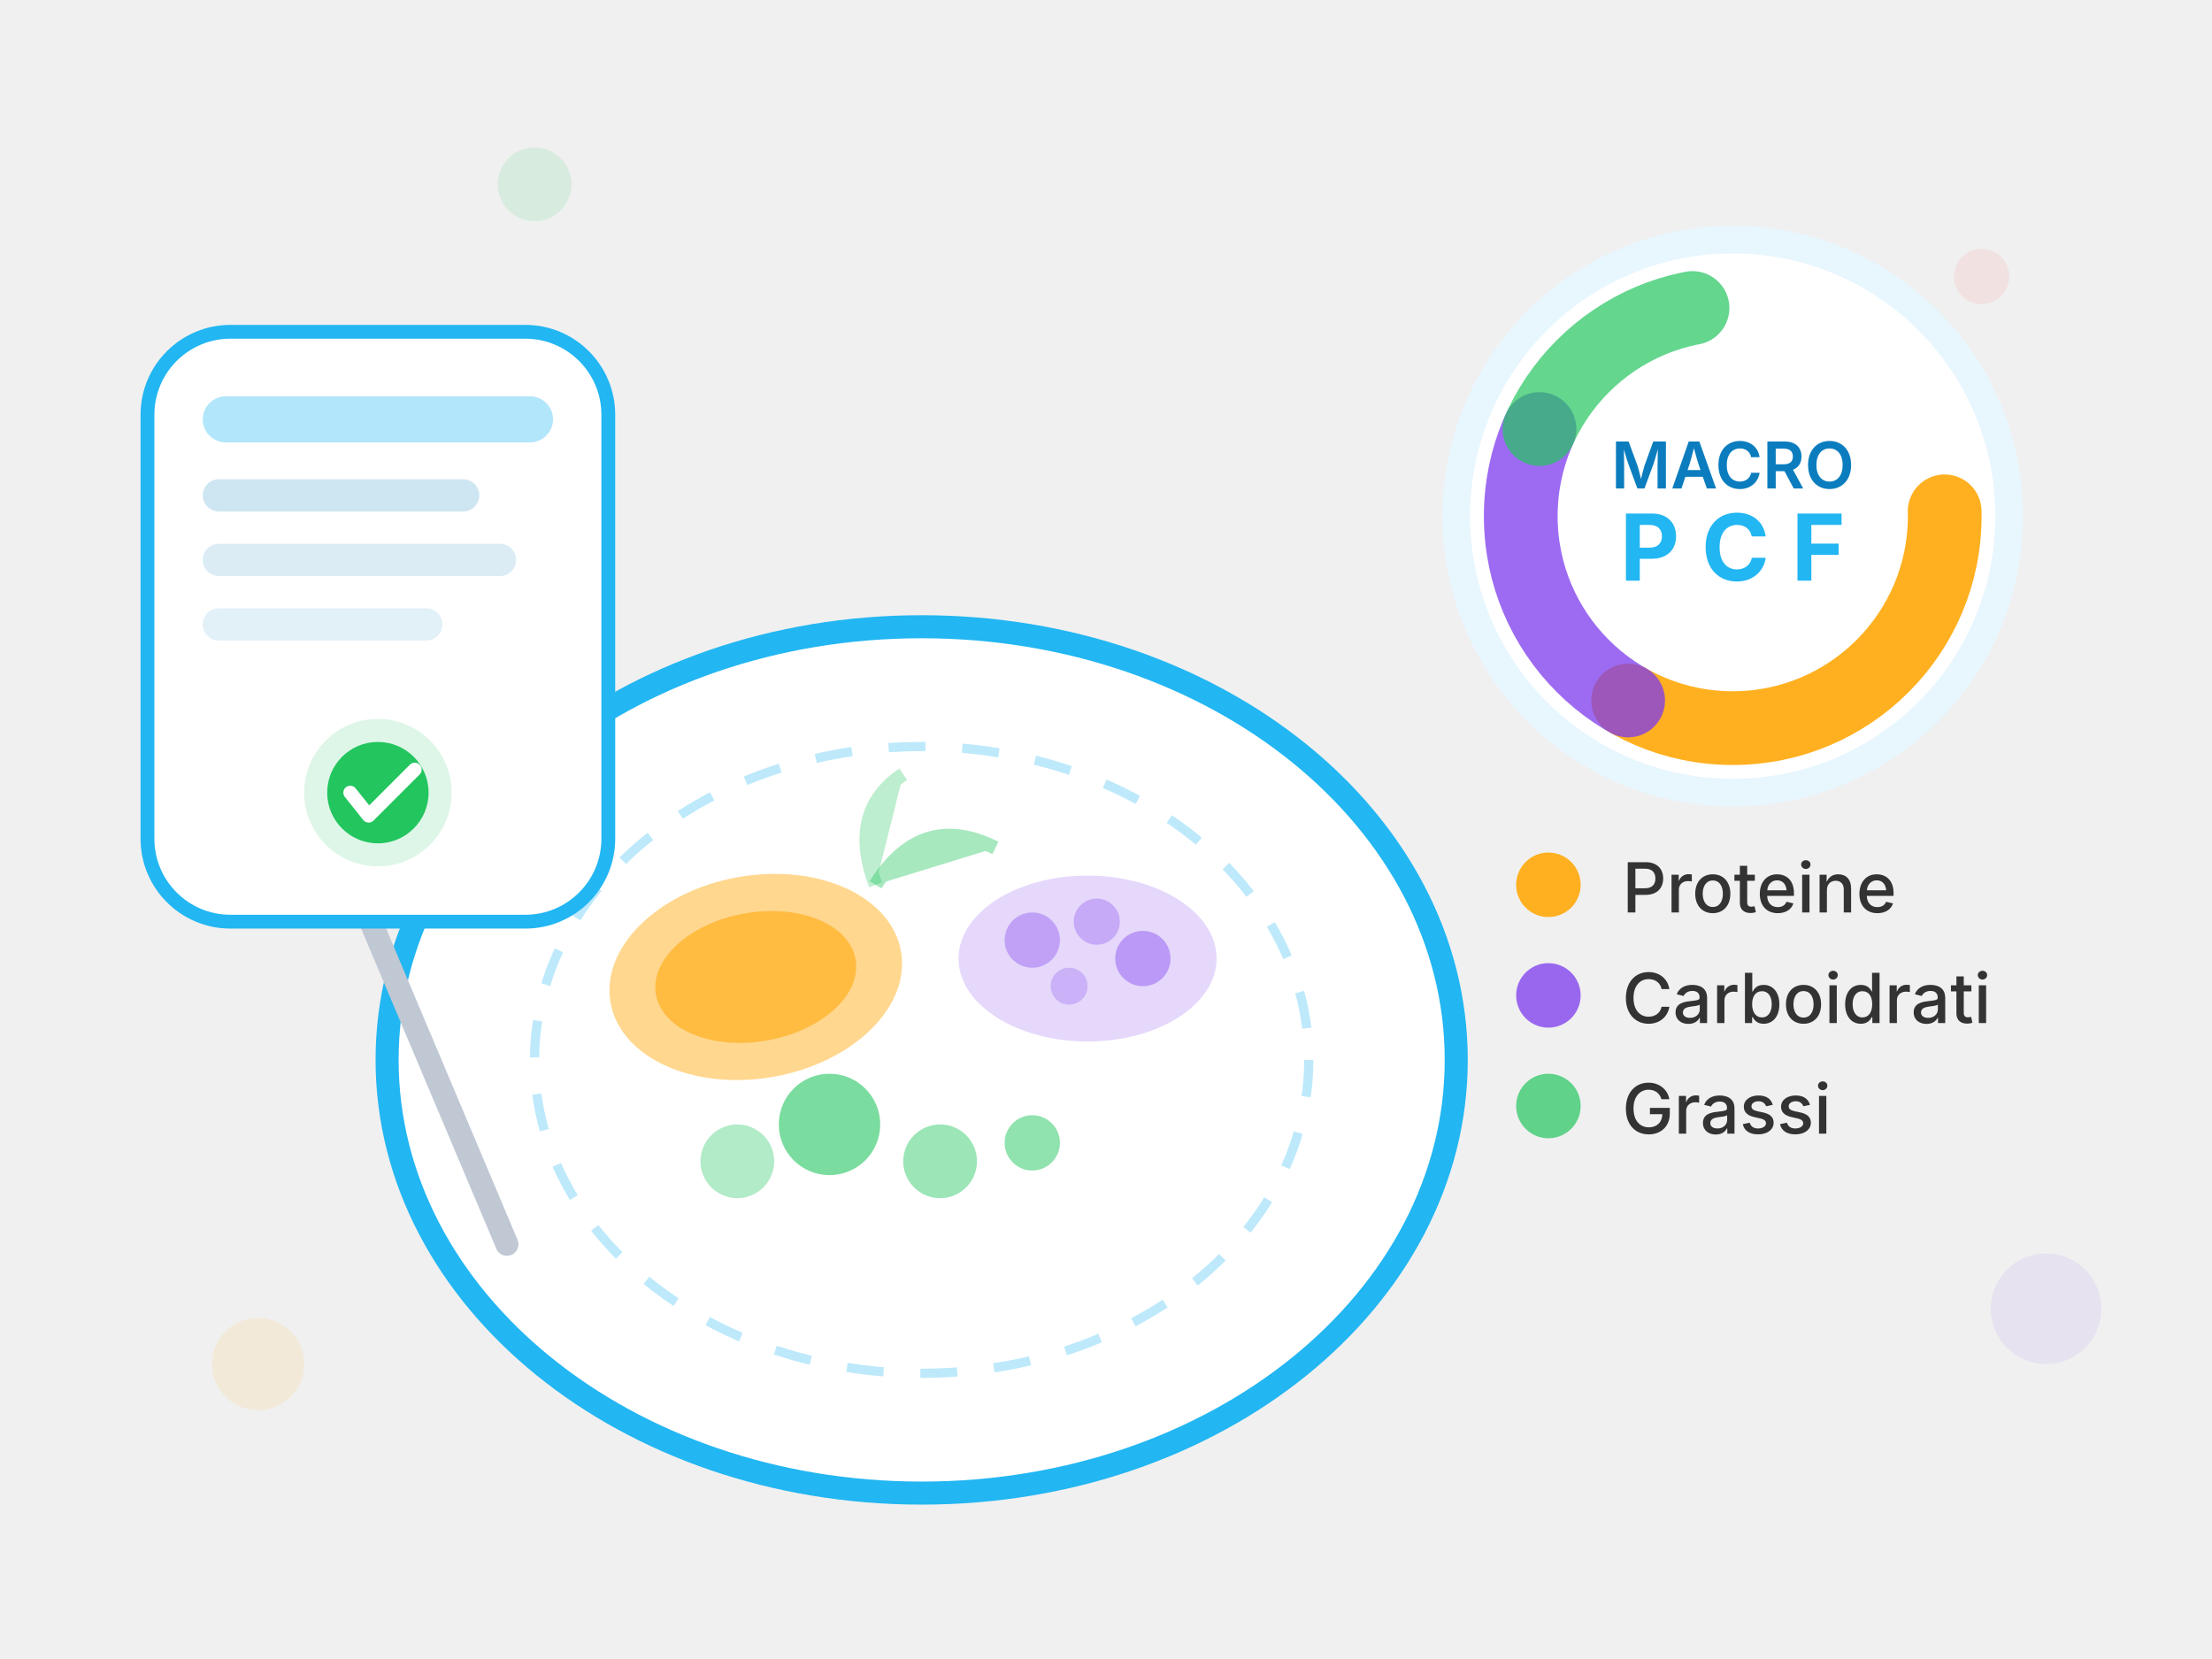
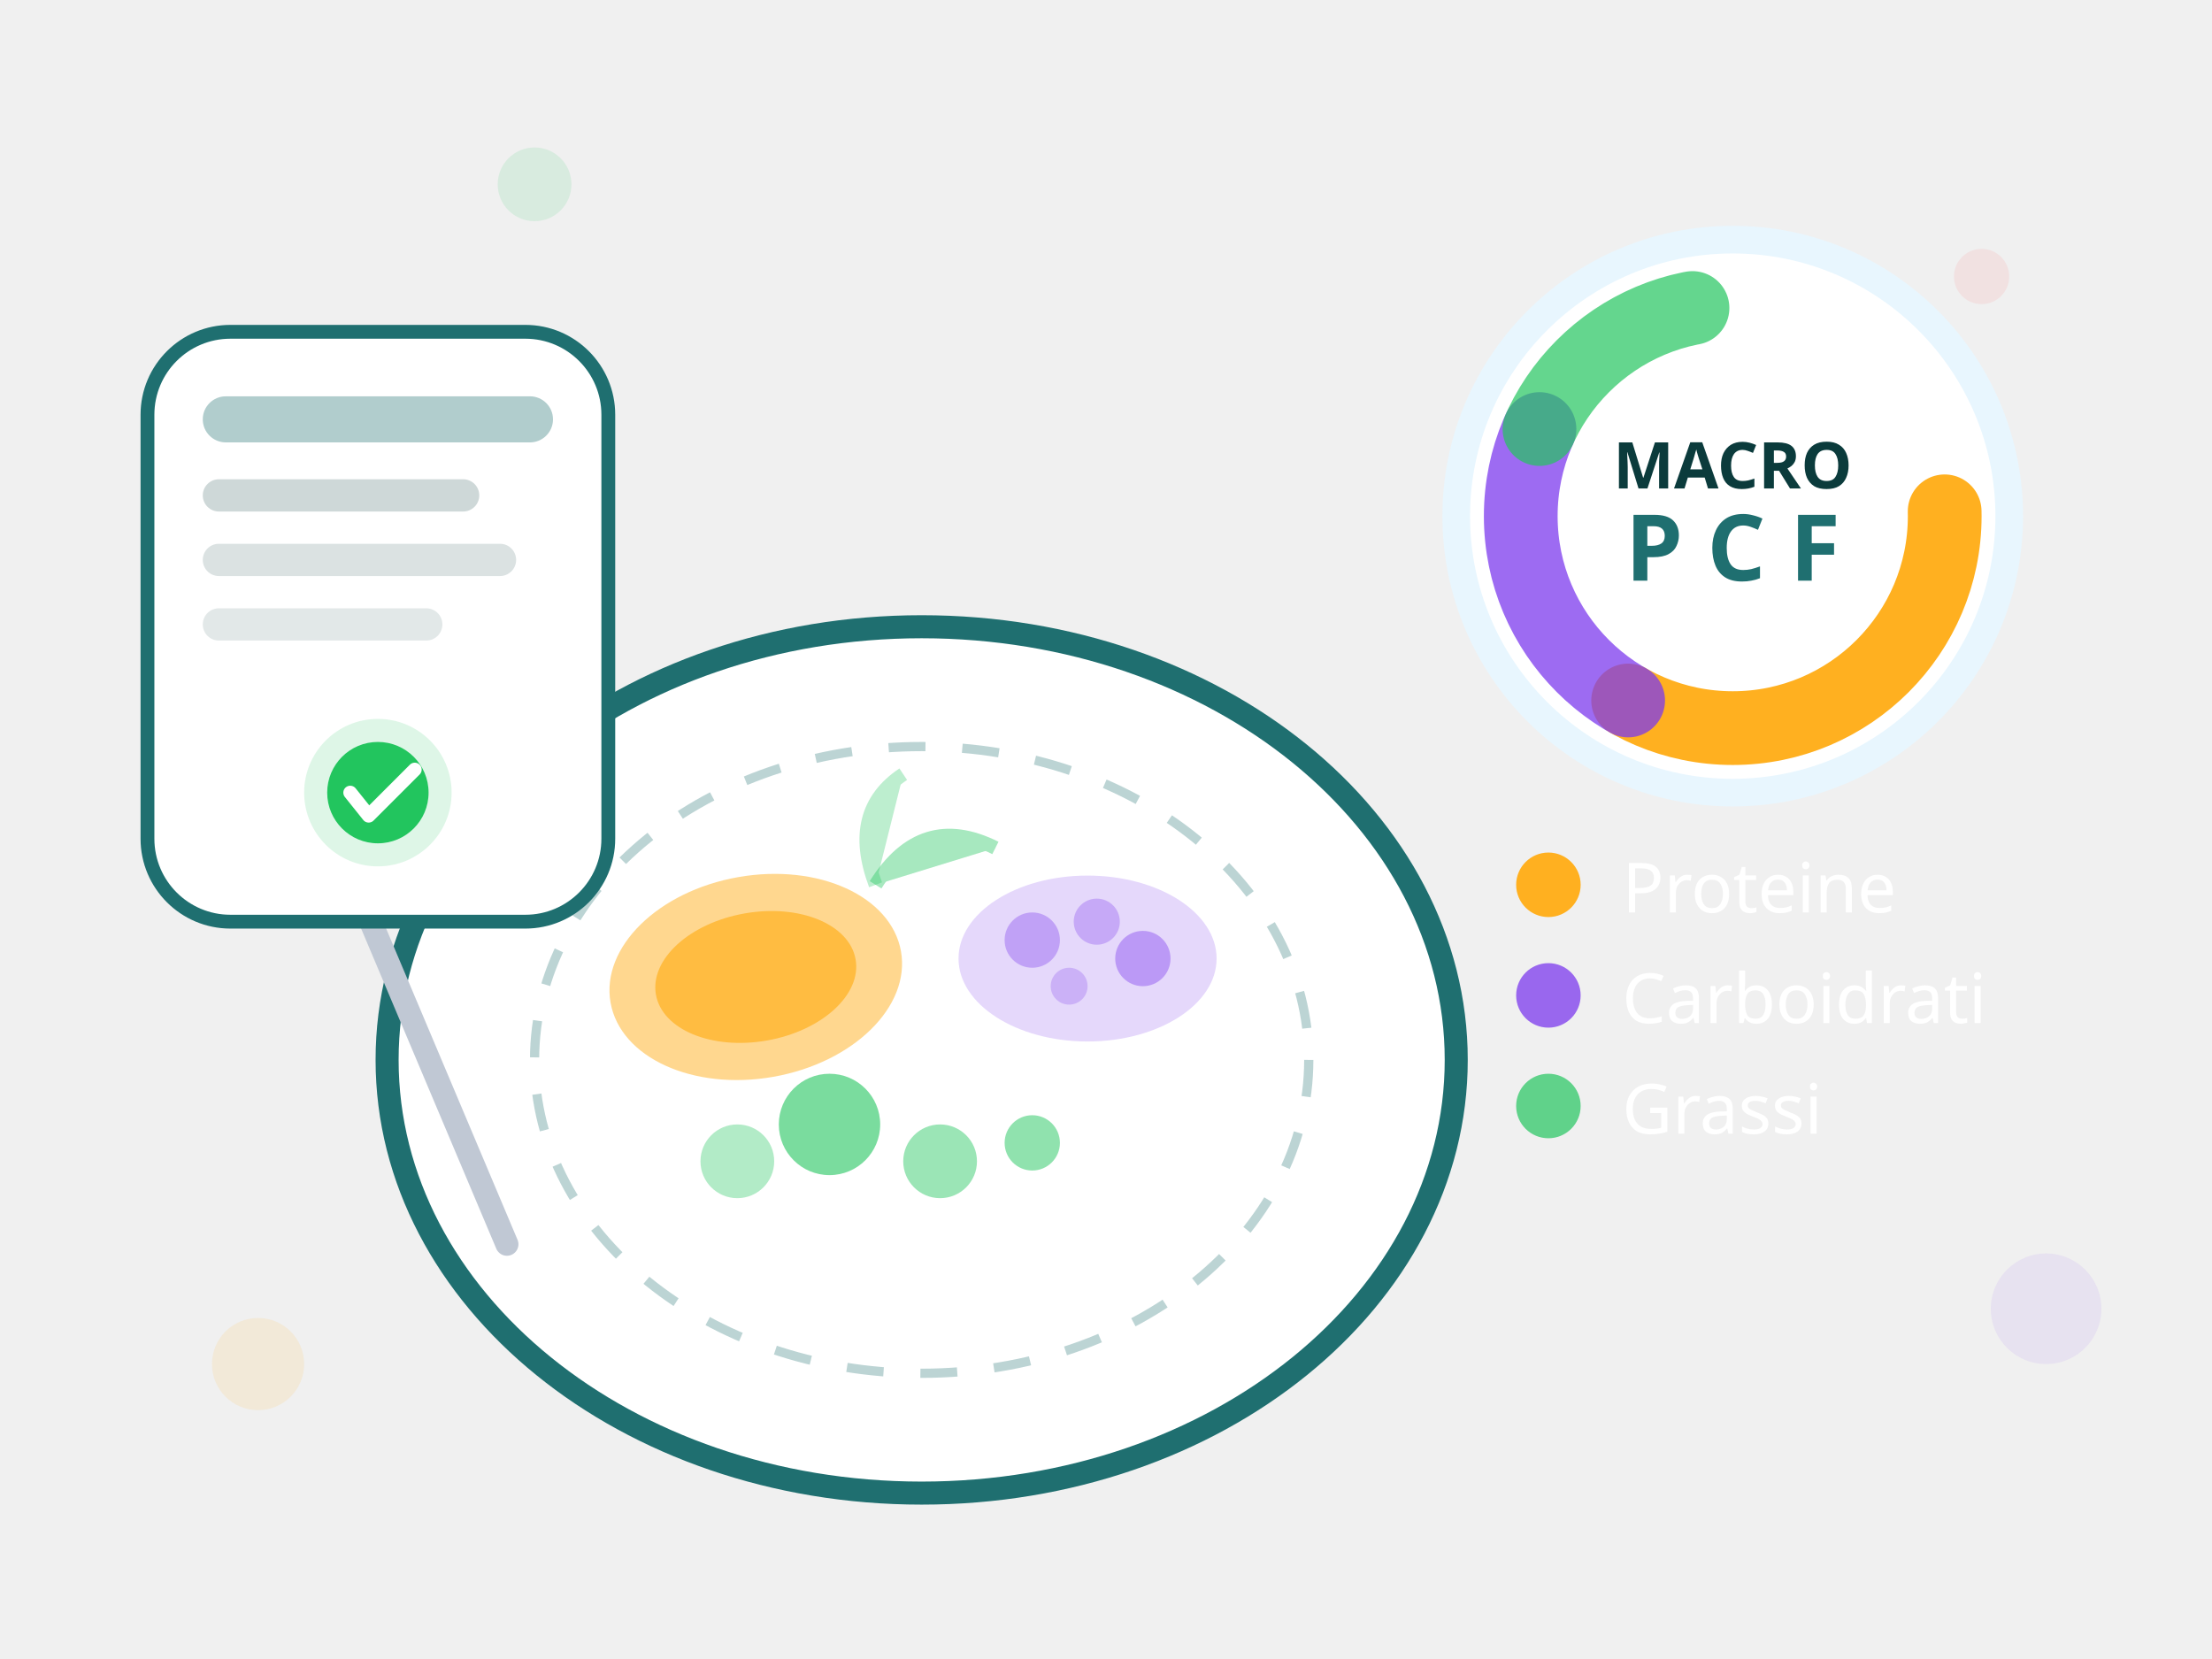
<svg xmlns="http://www.w3.org/2000/svg" viewBox="0 0 240 180" fill="none">
-   <ellipse cx="100" cy="115" rx="58" ry="47" fill="white" stroke="#22B6F2" stroke-width="2.5" />
-   <ellipse cx="100" cy="115" rx="42" ry="34" fill="none" stroke="#22B6F2" stroke-width="1" stroke-dasharray="4 4" opacity="0.3" />
+   <ellipse cx="100" cy="115" rx="58" ry="47" fill="white" stroke="#1F6F70" stroke-width="2.5" />
+   <ellipse cx="100" cy="115" rx="42" ry="34" fill="none" stroke="#1F6F70" stroke-width="1" stroke-dasharray="4 4" opacity="0.3" />
  <ellipse cx="82" cy="106" rx="16" ry="11" fill="#FFB020" opacity="0.5" transform="rotate(-10 82 106)" />
  <ellipse cx="82" cy="106" rx="11" ry="7" fill="#FFB020" opacity="0.7" transform="rotate(-10 82 106)" />
  <ellipse cx="118" cy="104" rx="14" ry="9" fill="#7C3AED" opacity="0.2" />
  <circle cx="112" cy="102" r="3" fill="#7C3AED" opacity="0.35" />
  <circle cx="119" cy="100" r="2.5" fill="#7C3AED" opacity="0.3" />
  <circle cx="124" cy="104" r="3" fill="#7C3AED" opacity="0.4" />
  <circle cx="116" cy="107" r="2" fill="#7C3AED" opacity="0.25" />
  <circle cx="90" cy="122" r="5.5" fill="#22C55E" opacity="0.6" />
  <circle cx="102" cy="126" r="4" fill="#22C55E" opacity="0.45" />
  <circle cx="80" cy="126" r="4" fill="#22C55E" opacity="0.35" />
  <circle cx="112" cy="124" r="3" fill="#22C55E" opacity="0.5" />
  <path d="M95 96 Q100 88 108 92" stroke="#22C55E" stroke-width="1.5" fill="#22C55E" opacity="0.4" />
  <path d="M95 96 Q92 88 98 84" stroke="#22C55E" stroke-width="1.5" fill="#22C55E" opacity="0.3" />
  <line x1="36" y1="90" x2="55" y2="135" stroke="#C0C8D4" stroke-width="2.5" stroke-linecap="round" />
  <line x1="36" y1="90" x2="34" y2="78" stroke="#C0C8D4" stroke-width="2" stroke-linecap="round" />
  <line x1="36" y1="90" x2="38" y2="78" stroke="#C0C8D4" stroke-width="2" stroke-linecap="round" />
  <line x1="36" y1="90" x2="42" y2="79" stroke="#C0C8D4" stroke-width="2" stroke-linecap="round" />
  <circle cx="188" cy="56" r="30" fill="white" stroke="#E8F6FE" stroke-width="3" />
  <circle cx="188" cy="56" r="23" fill="none" stroke="#FFB020" stroke-width="8" stroke-dasharray="48 96" stroke-dashoffset="0" stroke-linecap="round" />
  <circle cx="188" cy="56" r="23" fill="none" stroke="#7C3AED" stroke-width="8" stroke-dasharray="34 110" stroke-dashoffset="-48" stroke-linecap="round" opacity="0.75" />
  <circle cx="188" cy="56" r="23" fill="none" stroke="#22C55E" stroke-width="8" stroke-dasharray="22 122" stroke-dashoffset="-82" stroke-linecap="round" opacity="0.7" />
-   <text x="188" y="53" text-anchor="middle" fill="#0B7DBE" font-size="7" font-weight="600" font-family="Inter, sans-serif">MACRO</text>
-   <text x="188" y="63" text-anchor="middle" fill="#22B6F2" font-size="10" font-weight="700" font-family="Inter, sans-serif">P C F</text>
+   <text x="188" y="53" text-anchor="middle" fill="#0B3B3C" font-size="7" font-weight="600" font-family="Hanken Grotesk, sans-serif">MACRO</text>
+   <text x="188" y="63" text-anchor="middle" fill="#1F6F70" font-size="10" font-weight="700" font-family="Hanken Grotesk, sans-serif">P C F</text>
  <circle cx="168" cy="96" r="3.5" fill="#FFB020" />
-   <text x="176" y="99" fill="#333" font-size="7.5" font-weight="500" font-family="Inter, sans-serif">Proteine</text>
+   <text x="176" y="99" fill="#FFFFFF" font-size="7.5" font-weight="500" font-family="Hanken Grotesk, sans-serif">Proteine</text>
  <circle cx="168" cy="108" r="3.5" fill="#7C3AED" opacity="0.75" />
-   <text x="176" y="111" fill="#333" font-size="7.5" font-weight="500" font-family="Inter, sans-serif">Carboidrati</text>
+   <text x="176" y="111" fill="#FFFFFF" font-size="7.5" font-weight="500" font-family="Hanken Grotesk, sans-serif">Carboidrati</text>
  <circle cx="168" cy="120" r="3.5" fill="#22C55E" opacity="0.7" />
-   <text x="176" y="123" fill="#333" font-size="7.5" font-weight="500" font-family="Inter, sans-serif">Grassi</text>
-   <rect x="16" y="36" width="50" height="64" rx="9" fill="white" stroke="#22B6F2" stroke-width="1.5" />
-   <rect x="22" y="43" width="38" height="5" rx="2.5" fill="#22B6F2" opacity="0.35" />
-   <rect x="22" y="52" width="30" height="3.5" rx="1.75" fill="#0B7DBE" opacity="0.2" />
-   <rect x="22" y="59" width="34" height="3.5" rx="1.75" fill="#0B7DBE" opacity="0.15" />
-   <rect x="22" y="66" width="26" height="3.5" rx="1.75" fill="#0B7DBE" opacity="0.12" />
+   <text x="176" y="123" fill="#FFFFFF" font-size="7.5" font-weight="500" font-family="Hanken Grotesk, sans-serif">Grassi</text>
+   <rect x="16" y="36" width="50" height="64" rx="9" fill="white" stroke="#1F6F70" stroke-width="1.5" />
+   <rect x="22" y="43" width="38" height="5" rx="2.5" fill="#1F6F70" opacity="0.35" />
+   <rect x="22" y="52" width="30" height="3.5" rx="1.75" fill="#0B3B3C" opacity="0.2" />
+   <rect x="22" y="59" width="34" height="3.5" rx="1.75" fill="#0B3B3C" opacity="0.15" />
+   <rect x="22" y="66" width="26" height="3.5" rx="1.75" fill="#0B3B3C" opacity="0.12" />
  <circle cx="41" cy="86" r="8" fill="#22C55E" opacity="0.15" />
  <circle cx="41" cy="86" r="5.5" fill="#22C55E" />
  <path d="M38 86 L40 88.5 L45 83.5" stroke="white" stroke-width="1.5" stroke-linecap="round" stroke-linejoin="round" />
  <circle cx="28" cy="148" r="5" fill="#FFB020" opacity="0.12" />
  <circle cx="222" cy="142" r="6" fill="#7C3AED" opacity="0.08" />
  <circle cx="58" cy="20" r="4" fill="#22C55E" opacity="0.12" />
  <circle cx="215" cy="30" r="3" fill="#FF5A5F" opacity="0.1" />
</svg>
